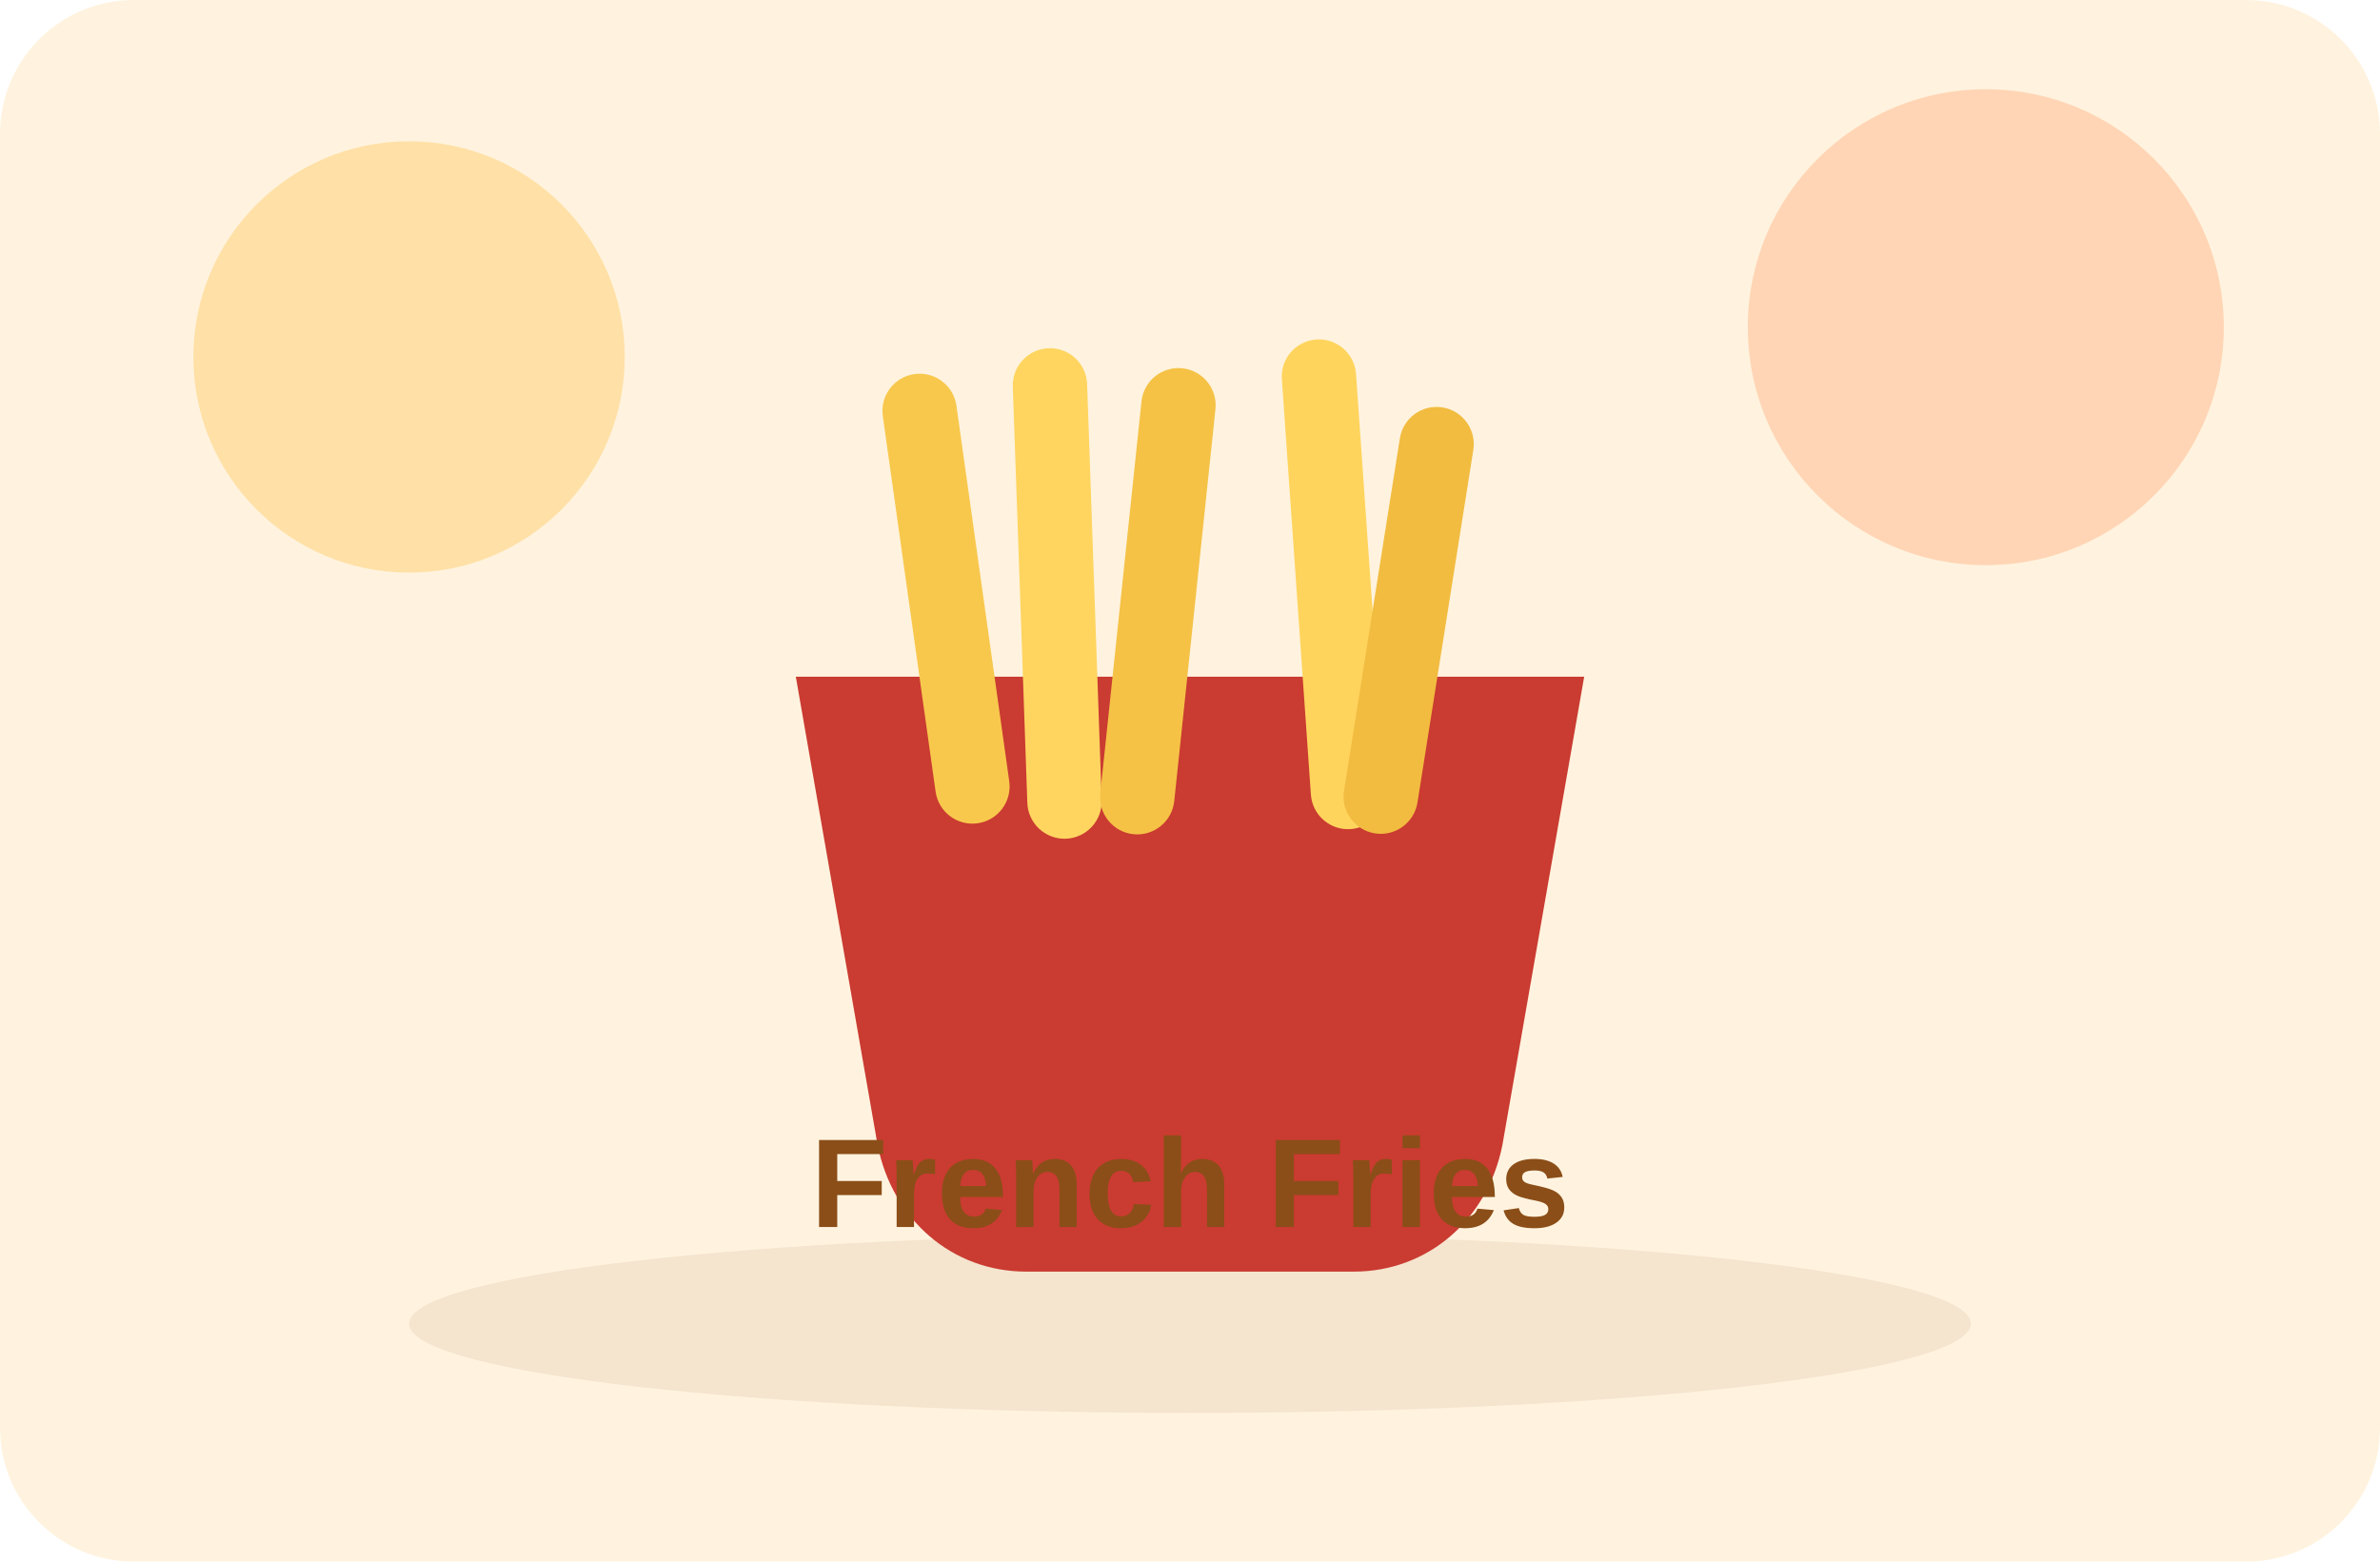
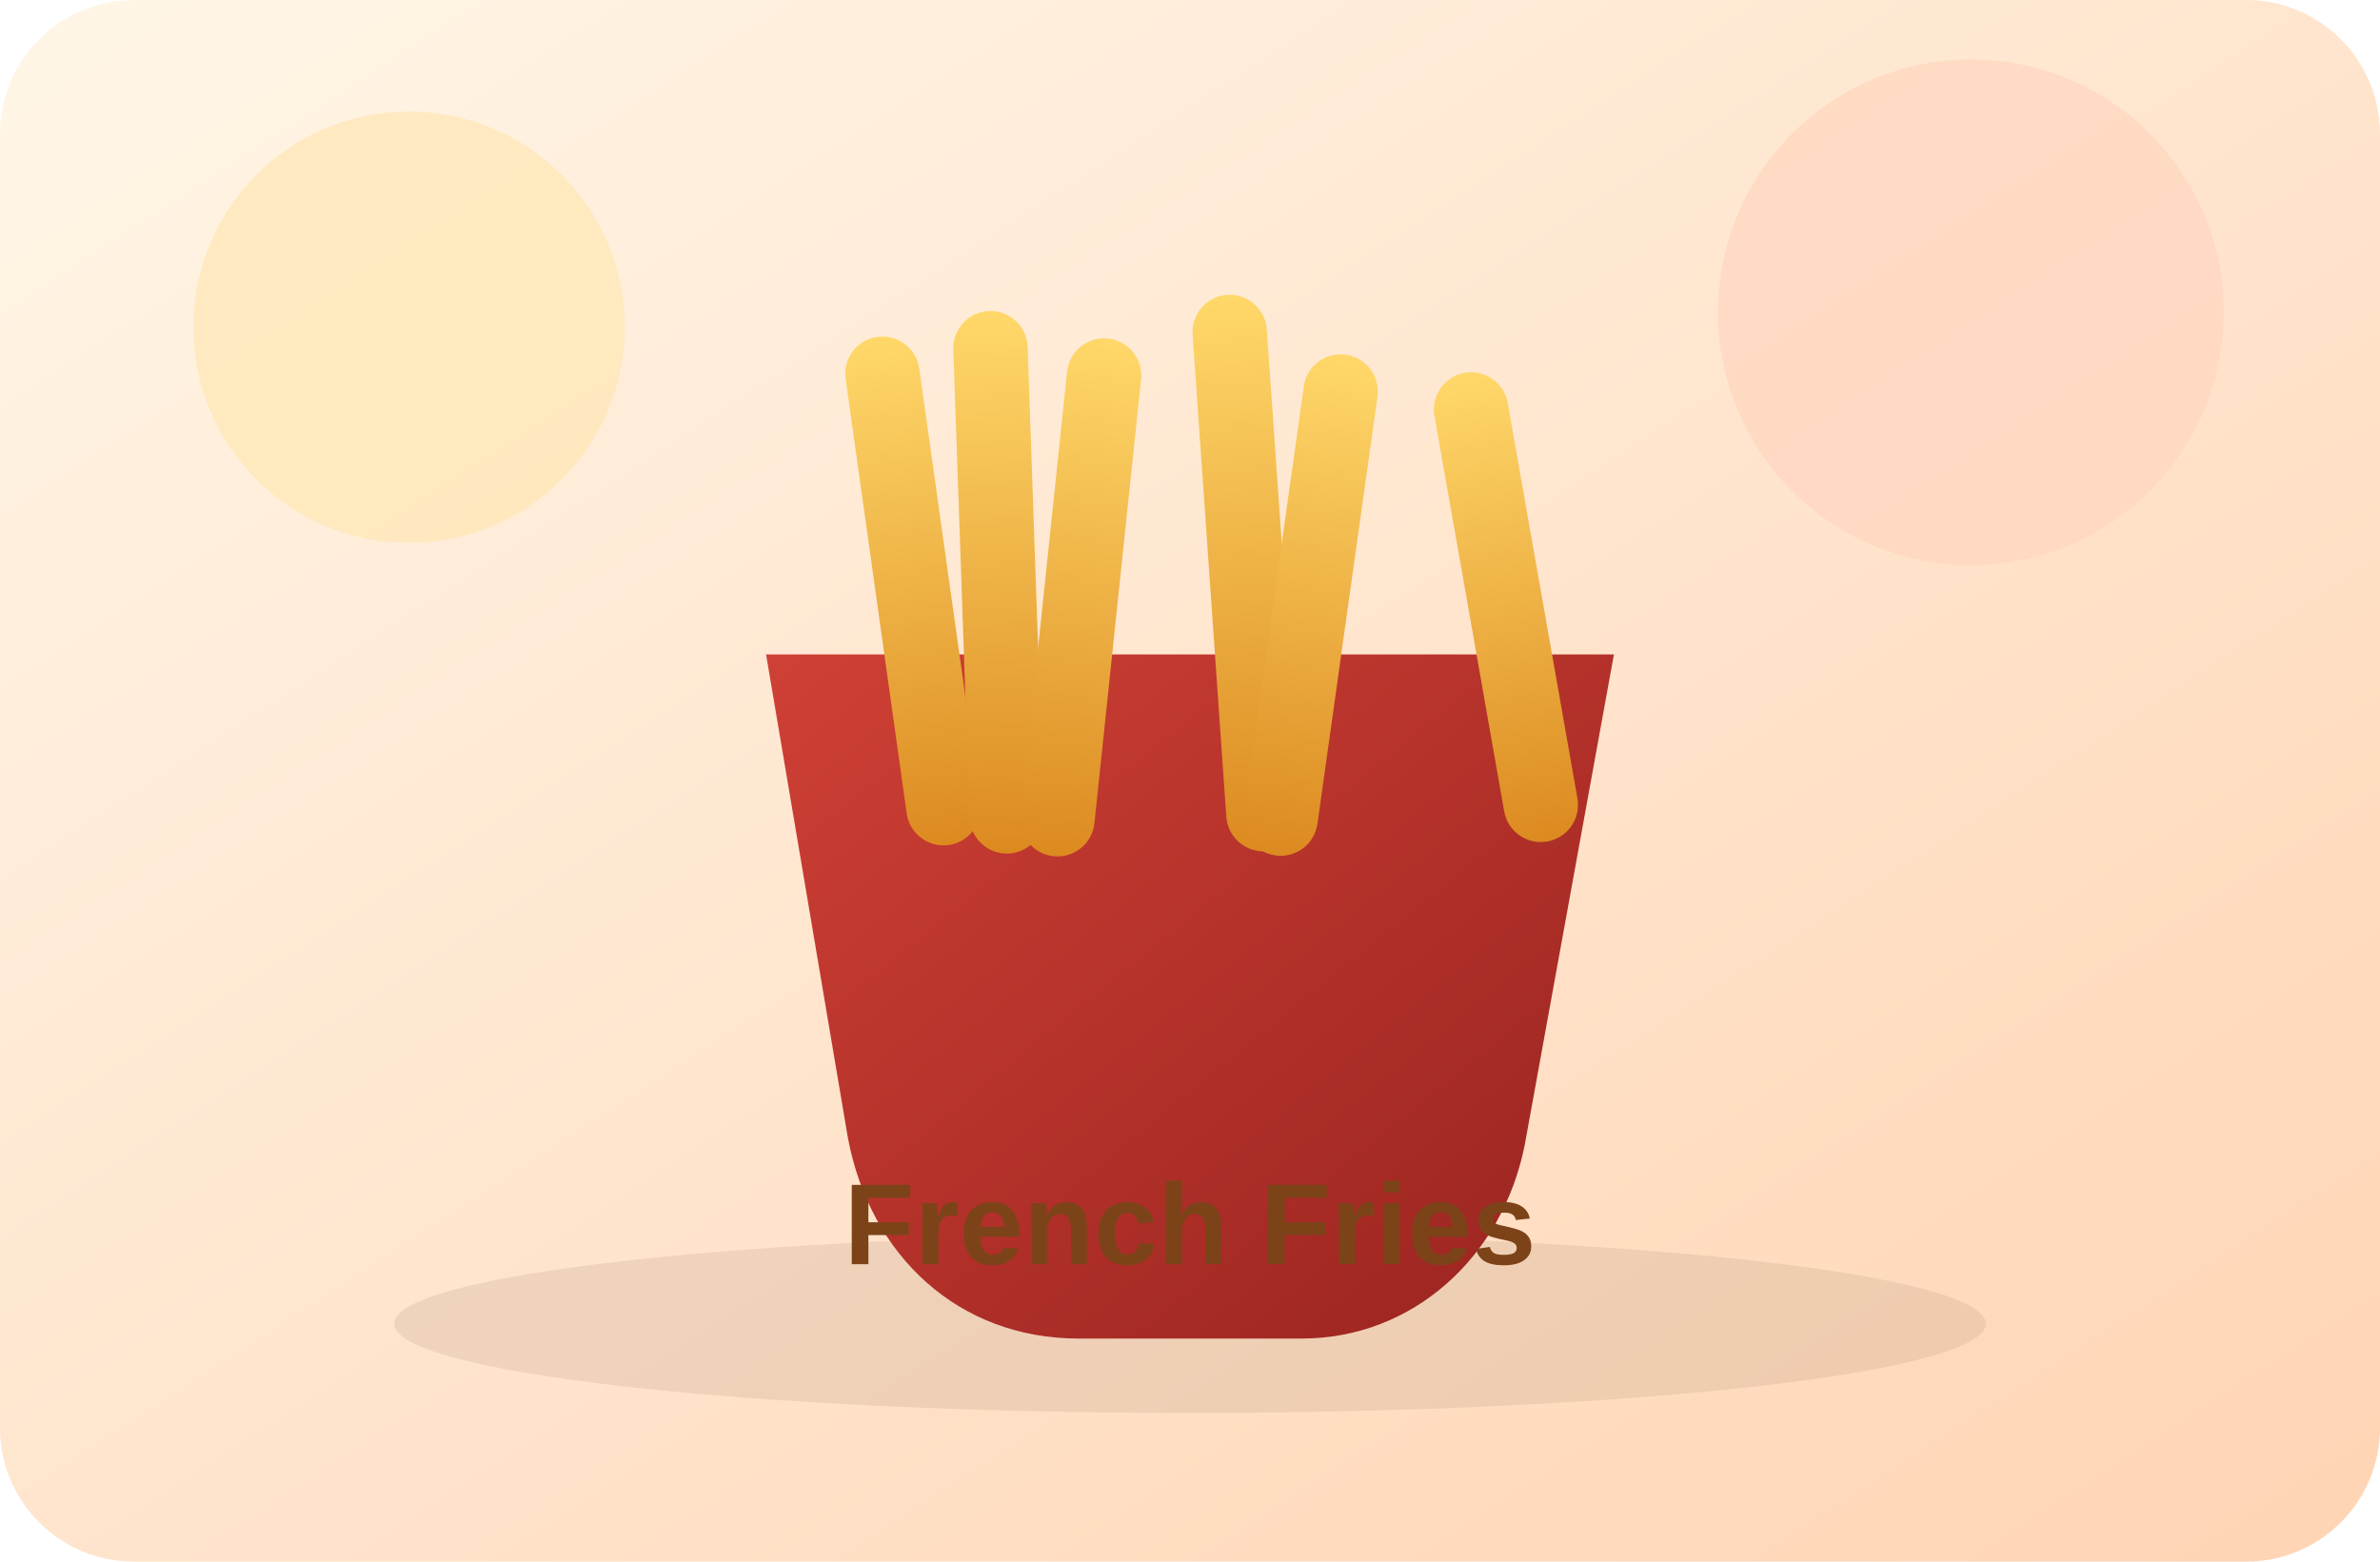
- <svg xmlns="http://www.w3.org/2000/svg" viewBox="0 0 640 420">
-   <rect width="640" height="420" rx="36" fill="#fff3df" />
-   <circle cx="110" cy="96" r="58" fill="#ffe0a6" />
-   <circle cx="534" cy="88" r="64" fill="#ffd5b5" />
-   <ellipse cx="320" cy="356" rx="210" ry="24" fill="#d6b89c" opacity="0.25" />
-   <path d="M214 182h212l-22 126c-4 20-20 34-40 34h-88c-20 0-36-14-40-34z" fill="#ca3b31" />
-   <rect x="236" y="102" width="20" height="122" rx="10" fill="#f8c84d" transform="rotate(-8 236 102)" />
-   <rect x="272" y="94" width="20" height="132" rx="10" fill="#ffd560" transform="rotate(-2 272 94)" />
-   <rect x="308" y="98" width="20" height="126" rx="10" fill="#f5c246" transform="rotate(6 308 98)" />
-   <rect x="344" y="92" width="20" height="132" rx="10" fill="#ffd45d" transform="rotate(-4 344 92)" />
-   <rect x="378" y="108" width="20" height="116" rx="10" fill="#f2bc40" transform="rotate(9 378 108)" />
-   <text x="320" y="330" text-anchor="middle" font-family="Manrope, Arial, sans-serif" font-size="34" font-weight="800" fill="#8b4e18">French Fries</text>
+ <svg xmlns="http://www.w3.org/2000/svg" viewBox="0 0 640 420" role="img" aria-labelledby="title desc">
+   <defs>
+     <linearGradient id="bg" x1="0%" y1="0%" x2="100%" y2="100%">
+       <stop offset="0%" stop-color="#fff6e7" />
+       <stop offset="100%" stop-color="#ffd4b4" />
+     </linearGradient>
+     <linearGradient id="fries" x1="0%" y1="0%" x2="0%" y2="100%">
+       <stop offset="0%" stop-color="#ffd86a" />
+       <stop offset="100%" stop-color="#dc8a20" />
+     </linearGradient>
+     <linearGradient id="box" x1="0%" y1="0%" x2="100%" y2="100%">
+       <stop offset="0%" stop-color="#cf4035" />
+       <stop offset="100%" stop-color="#98231f" />
+     </linearGradient>
+   </defs>
+   <rect width="640" height="420" rx="36" fill="url(#bg)" />
+   <circle cx="110" cy="88" r="58" fill="#ffe7b8" opacity="0.8" />
+   <circle cx="530" cy="84" r="68" fill="#ffd6bf" opacity="0.72" />
+   <ellipse cx="320" cy="356" rx="214" ry="24" fill="#bc9f86" opacity="0.24" />
+   <path d="M206 176h228l-24 132c-6 30-30 52-60 52H290c-32 0-56-22-62-54z" fill="url(#box)" />
+   <g fill="url(#fries)">
+     <rect x="226" y="92" width="20" height="138" rx="10" transform="rotate(-8 226 92)" />
+     <rect x="256" y="84" width="20" height="146" rx="10" transform="rotate(-2 256 84)" />
+     <rect x="288" y="90" width="20" height="140" rx="10" transform="rotate(6 288 90)" />
+     <rect x="320" y="80" width="20" height="150" rx="10" transform="rotate(-4 320 80)" />
+     <rect x="352" y="94" width="20" height="136" rx="10" transform="rotate(8 352 94)" />
+     <rect x="384" y="102" width="20" height="128" rx="10" transform="rotate(-10 384 102)" />
+   </g>
+   <text x="320" y="340" text-anchor="middle" font-family="Manrope, Arial, sans-serif" font-size="31" font-weight="800" fill="#7c4319">French Fries</text>
</svg>
